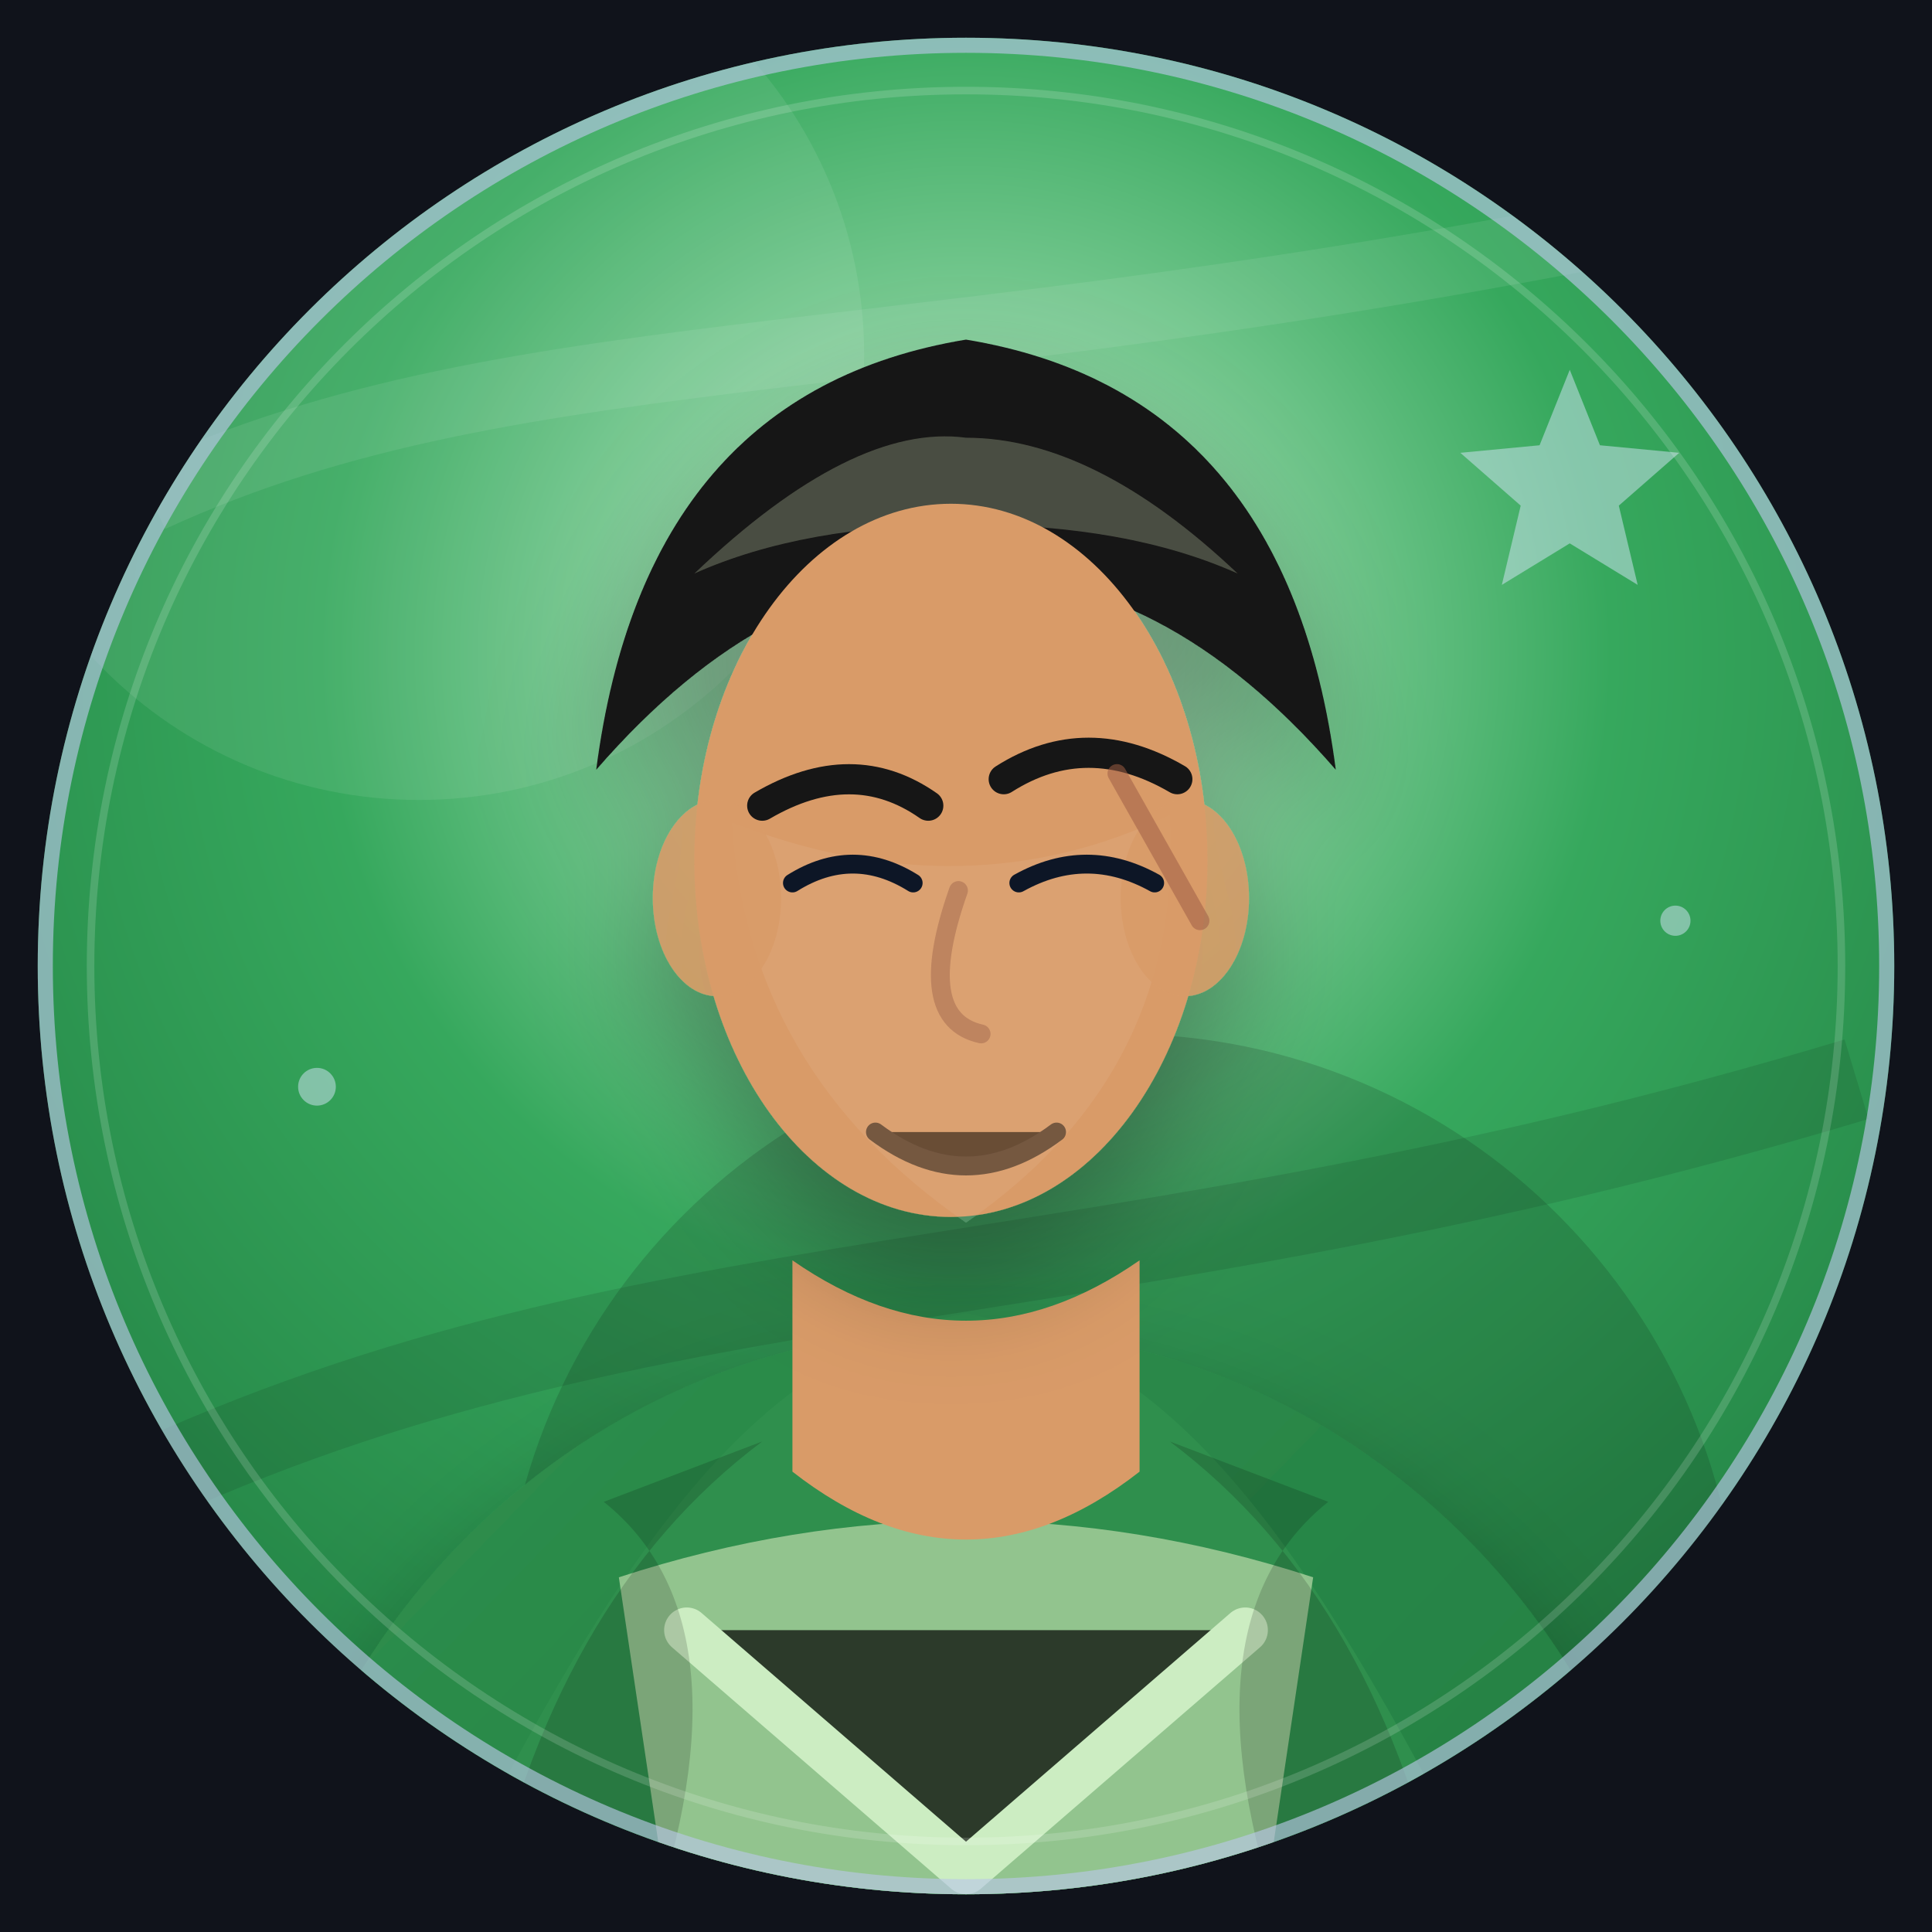
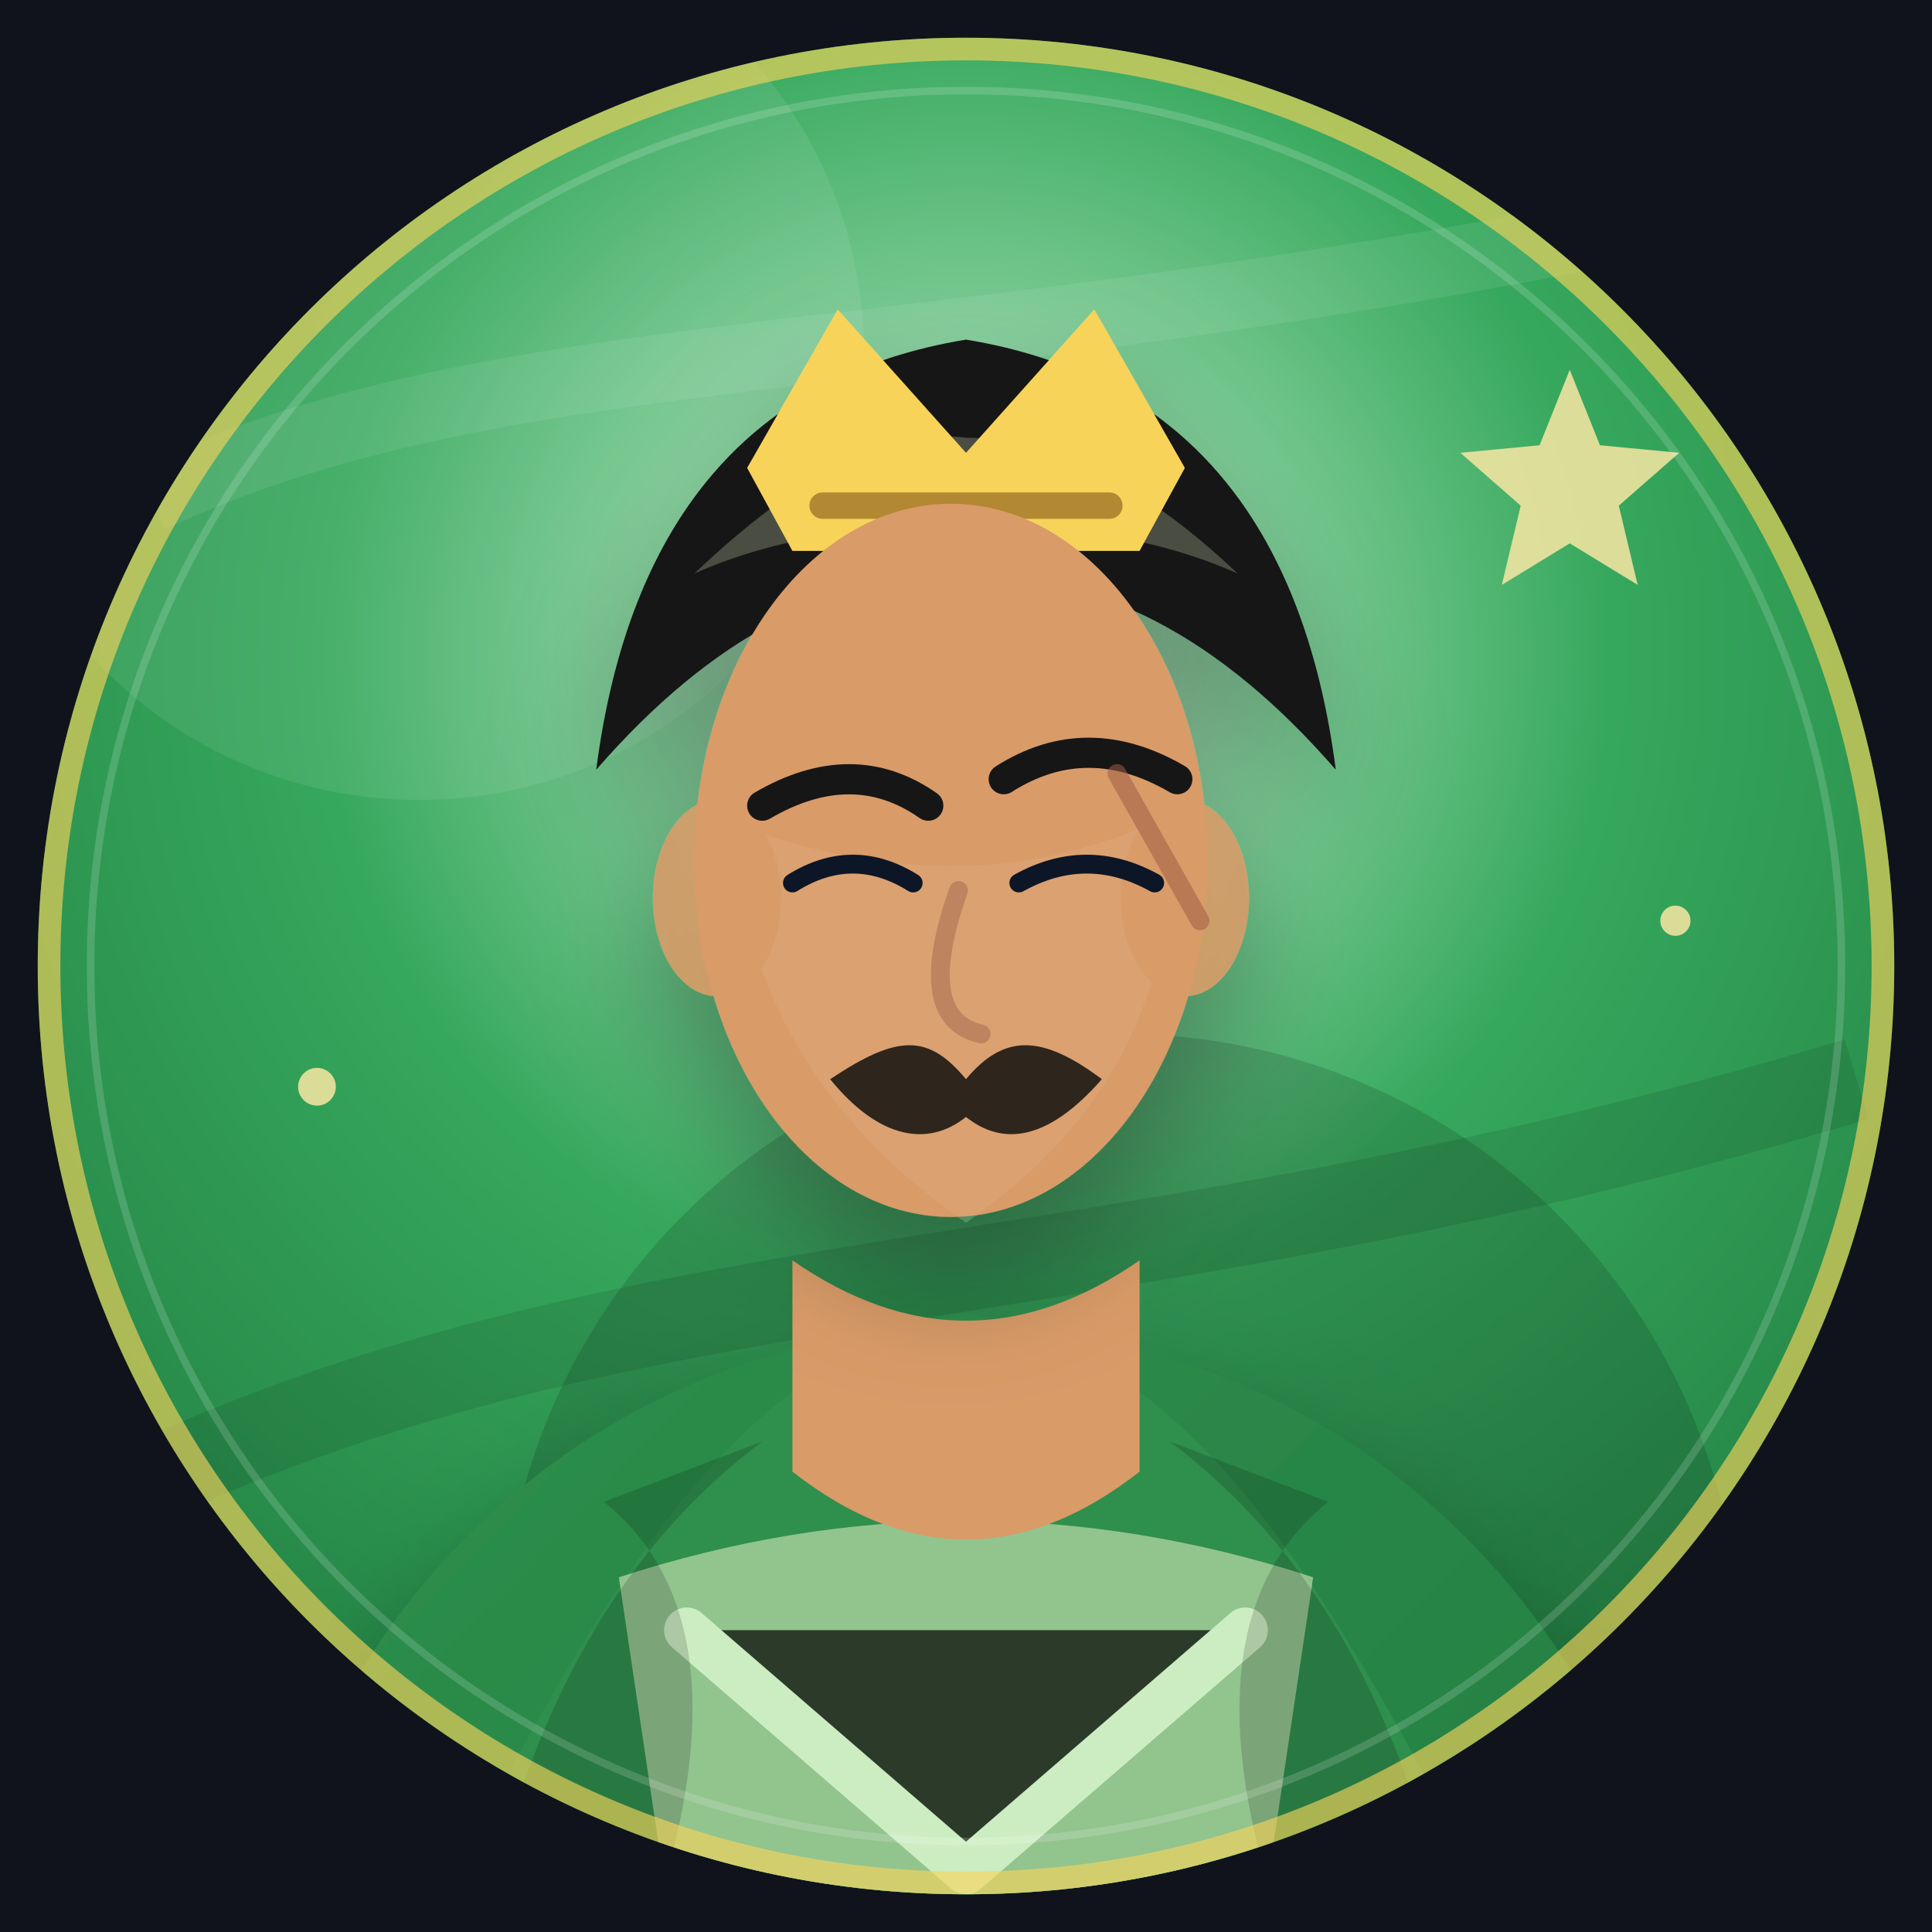
<svg xmlns="http://www.w3.org/2000/svg" viewBox="0 0 512 512" role="img" aria-label="黄权 portrait">
  <defs>
    <radialGradient id="bg" cx="50%" cy="34%" r="72%">
      <stop offset="0%" stop-color="#c4f0ce" />
      <stop offset="46%" stop-color="#36a85d" />
      <stop offset="100%" stop-color="#1f7a3f" />
    </radialGradient>
    <linearGradient id="robe" x1="0%" y1="0%" x2="100%" y2="100%">
      <stop offset="0%" stop-color="#2f8f4d" />
      <stop offset="100%" stop-color="#1f7a3f" />
    </linearGradient>
    <filter id="softShadow" x="-20%" y="-20%" width="140%" height="150%">
      <feDropShadow dx="0" dy="16" stdDeviation="16" flood-color="#000" flood-opacity="0.32" />
    </filter>
    <clipPath id="round">
      <circle cx="256" cy="256" r="246" />
    </clipPath>
  </defs>
  <rect width="512" height="512" fill="#10131b" />
  <g clip-path="url(#round)">
    <rect width="512" height="512" fill="url(#bg)" />
    <circle cx="111" cy="94" r="118" fill="#fff" opacity="0.08" />
    <circle cx="297" cy="438" r="164" fill="#000" opacity="0.14" />
    <path d="M40 132 C140 86 244 102 472 52" stroke="#fff" stroke-width="18" opacity="0.08" fill="none" />
    <path d="M28 398 C168 330 286 348 492 286" stroke="#000" stroke-width="22" opacity="0.1" fill="none" />
-     <g opacity="0.48">
-       <path d="M416 98 l8 20 21 2 -16 14 5 21 -18 -11 -18 11 5 -21 -16 -14 21 -2Z" fill="#dce7ff" />
-       <circle cx="84" cy="288" r="5" fill="#dce7ff" />
-       <circle cx="444" cy="244" r="4" fill="#dce7ff" />
+     <g opacity="0.82">
+       <path d="M416 98 l8 20 21 2 -16 14 5 21 -18 -11 -18 11 5 -21 -16 -14 21 -2Z" fill="#ffe9a6" />
+       <circle cx="84" cy="288" r="5" fill="#ffe9a6" />
+       <circle cx="444" cy="244" r="4" fill="#ffe9a6" />
    </g>
    <ellipse cx="256" cy="548" rx="190" ry="196" fill="url(#robe)" filter="url(#softShadow)" />
    <path d="M112 514 C164 410 198 360 256 348 C314 360 348 410 400 514Z" fill="#2f8f4d" />
    <path d="M164 418 Q256 388 348 418 L334 512 H178Z" fill="#b8d8a8" opacity="0.72" />
    <path d="M182 432 L256 496 L330 432" stroke="#e4ffd9" stroke-width="12" stroke-linecap="round" stroke-linejoin="round" opacity="0.7" />
    <path d="M160 398 Q200 430 172 512 H128 Q146 424 202 382Z" fill="#000" opacity="0.16" />
    <path d="M352 398 Q312 430 340 512 H384 Q366 424 310 382Z" fill="#000" opacity="0.16" />
    <path d="M210 334 Q256 366 302 334 V390 Q256 426 210 390Z" fill="#d99b68" />
    <g filter="url(#softShadow)">
      <path d="M158 204 Q171 104 256 90 Q341 104 354 204 Q308 151 256 153 Q204 151 158 204Z" fill="#171514" />
      <path d="M184 152 Q226 112 256 116 Q290 116 328 152 Q299 139 256 139 Q213 139 184 152Z" fill="#e4ffd9" opacity="0.24" />
+       <path d="M198 124 L222 82 L256 120 L290 82 L314 124 L302 146 L210 146Z" fill="#f7d35a" />
+       <path d="M218 134 H294" stroke="#7a4b12" stroke-width="7" stroke-linecap="round" opacity="0.55" />
      <ellipse cx="252" cy="228" rx="68" ry="94.5" fill="#d99b68" />
      <path d="M194 218 Q256 242 310 216 Q314 284 256 324 Q198 284 194 218Z" fill="#fff" opacity="0.06" />
      <ellipse cx="190" cy="238" rx="17" ry="26" fill="#d99b68" opacity="0.88" />
      <ellipse cx="314" cy="238" rx="17" ry="26" fill="#d99b68" opacity="0.88" />
      <path d="M202 213.508 Q226 199.508 246 213.508" stroke="#171514" stroke-width="8" stroke-linecap="round" fill="none" />
      <path d="M266 206.492 Q288 192.492 312 206.492" stroke="#171514" stroke-width="8" stroke-linecap="round" fill="none" />
      <path d="M210 234 Q226 224 242 234" stroke="#111827" stroke-width="5" stroke-linecap="round" fill="none" />
      <path d="M270 234 Q288 224 306 234" stroke="#111827" stroke-width="5" stroke-linecap="round" fill="none" />
      <path d="M254 236 Q242 270 260 274" stroke="#a56b50" stroke-width="5" stroke-linecap="round" fill="none" opacity="0.55" />
      <path d="M296 205 L318 244" stroke="#9f5d46" stroke-width="5" stroke-linecap="round" opacity="0.55" />
-       <path d="M232 300 Q256 318 280 300" stroke="#171514" stroke-width="5" stroke-linecap="round" opacity="0.52" />
+       <path d="M220 286 C238 274 246 274 256 286 C266 274 276 274 292 286 C278 302 266 304 256 296 C246 304 233 302 220 286Z" fill="#171514" opacity="0.88" />
    </g>
-     <circle cx="256" cy="256" r="246" fill="none" stroke="#b9c7e7" stroke-width="8" opacity="0.64" />
+     <circle cx="256" cy="256" r="246" fill="none" stroke="#f7d35a" stroke-width="12" opacity="0.64" />
    <circle cx="256" cy="256" r="232" fill="none" stroke="#fff" stroke-width="2" opacity="0.16" />
  </g>
</svg>
